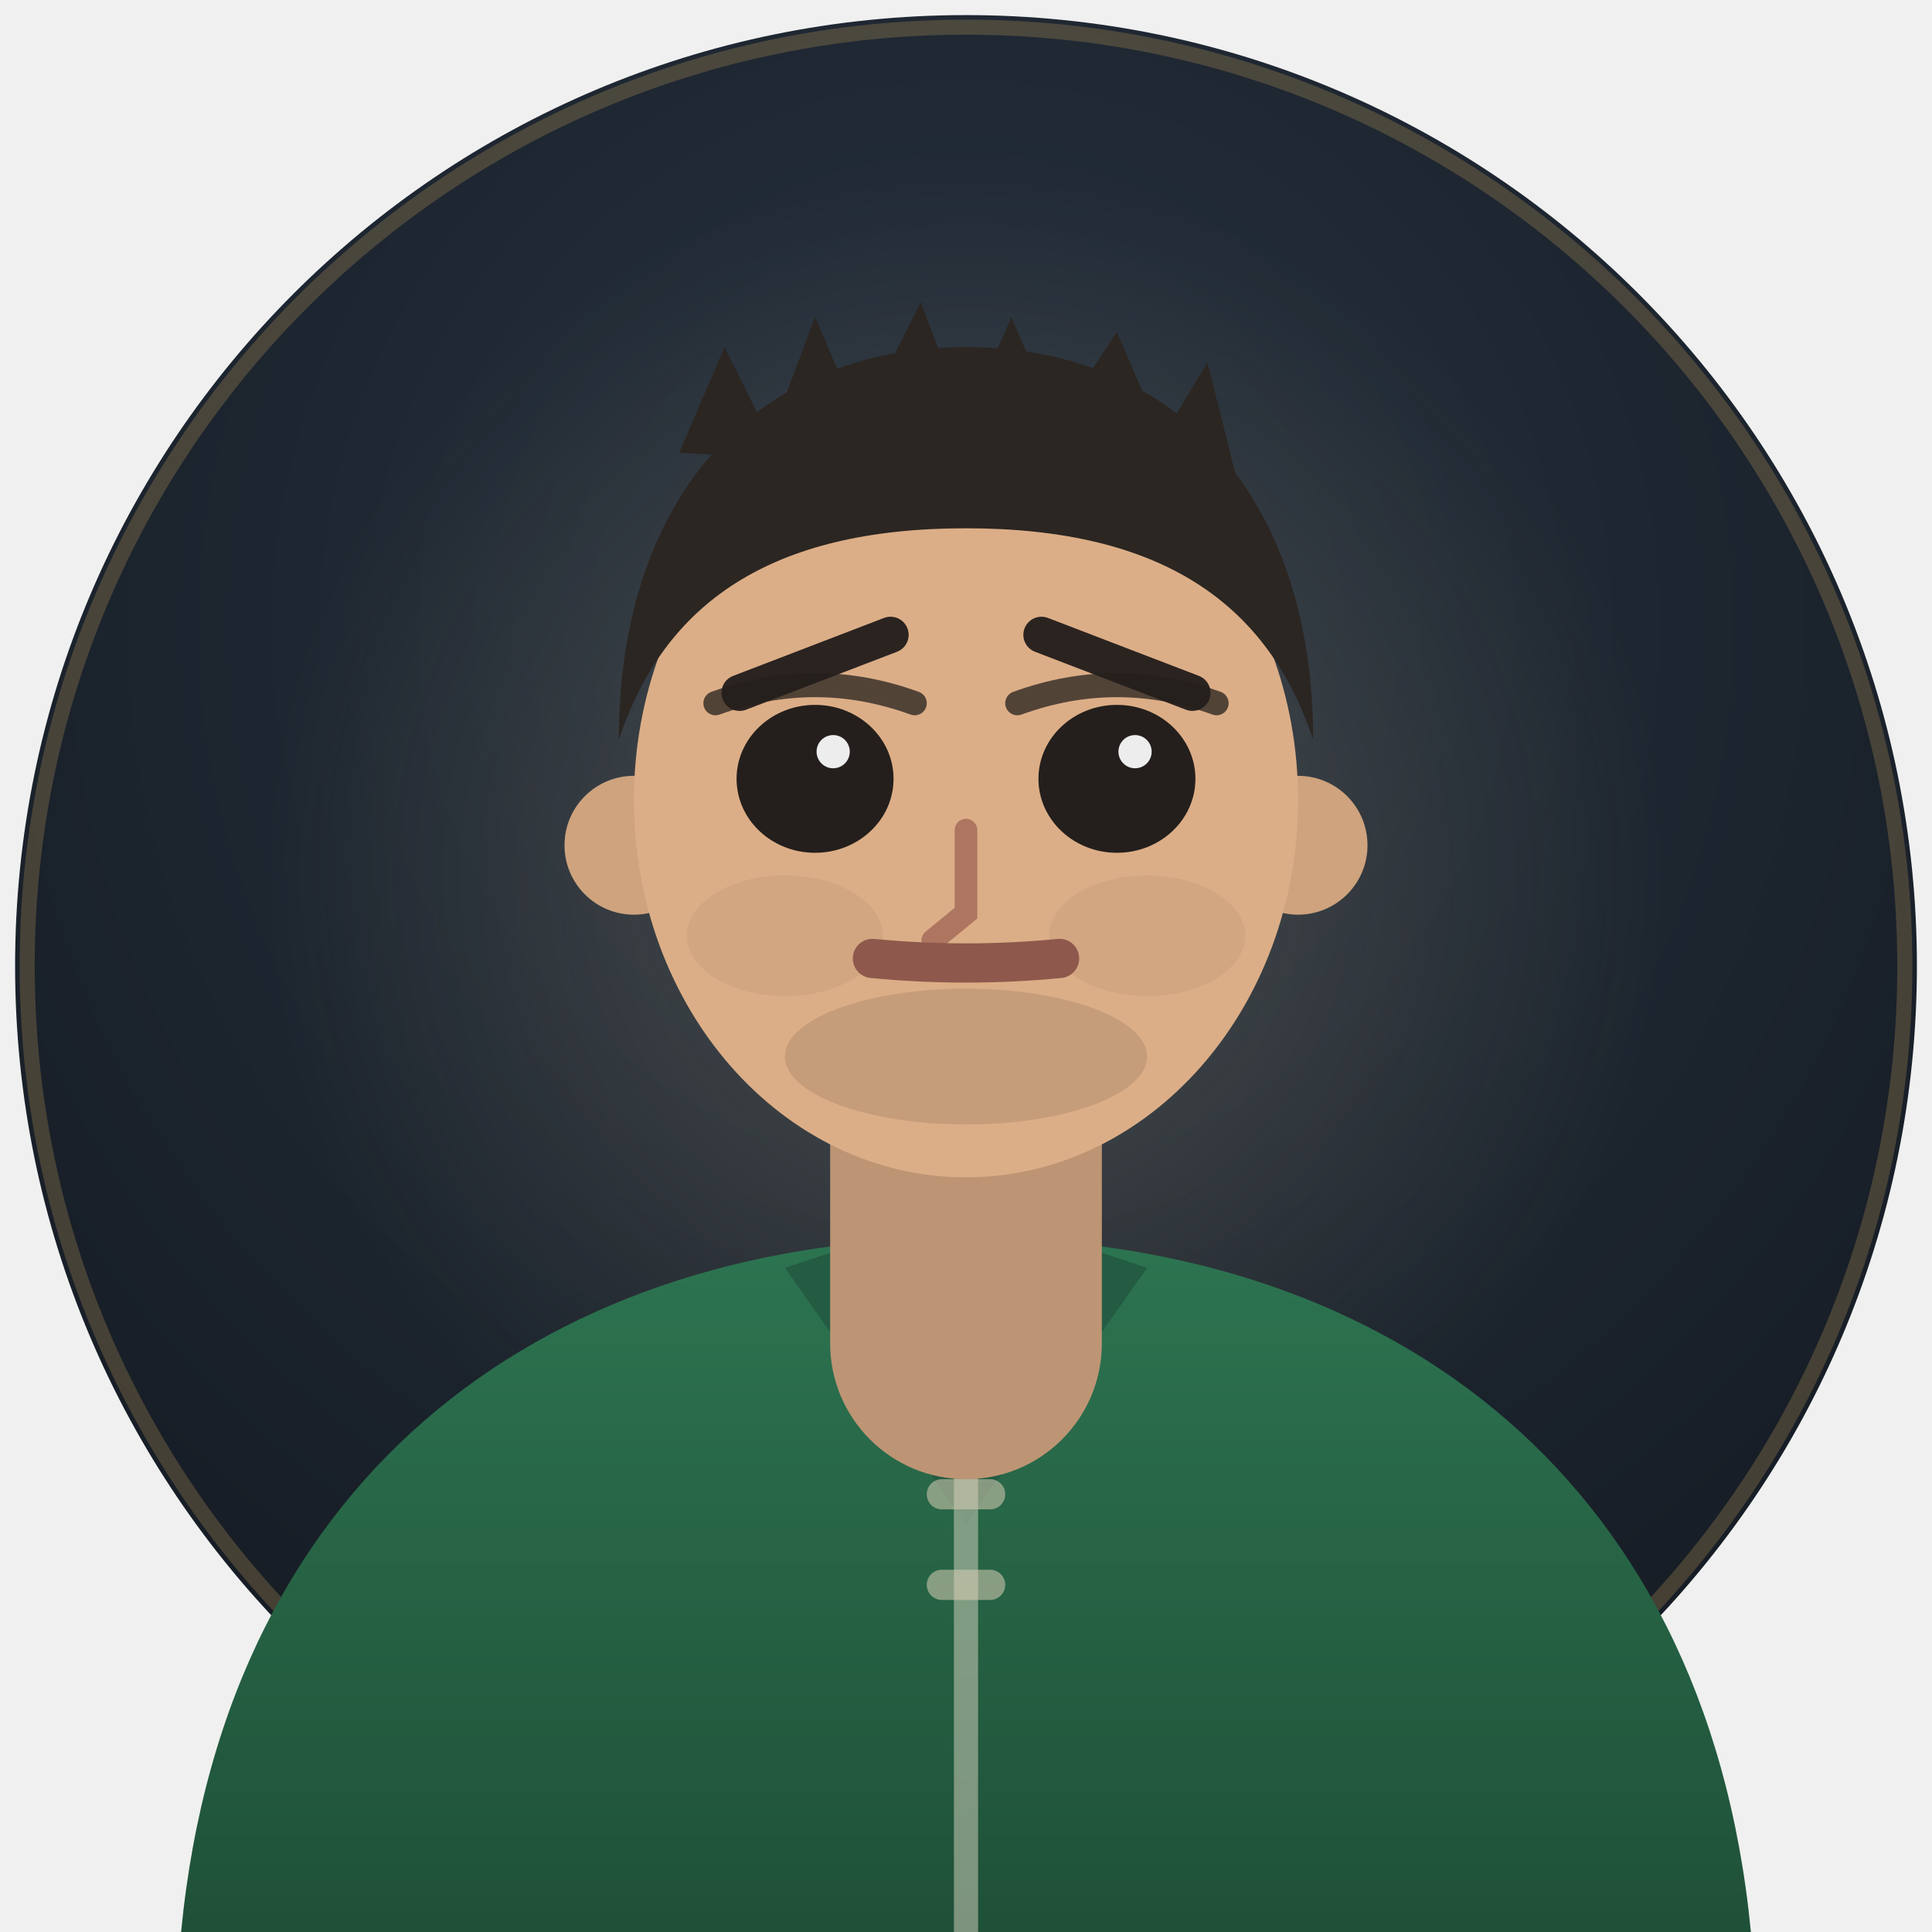
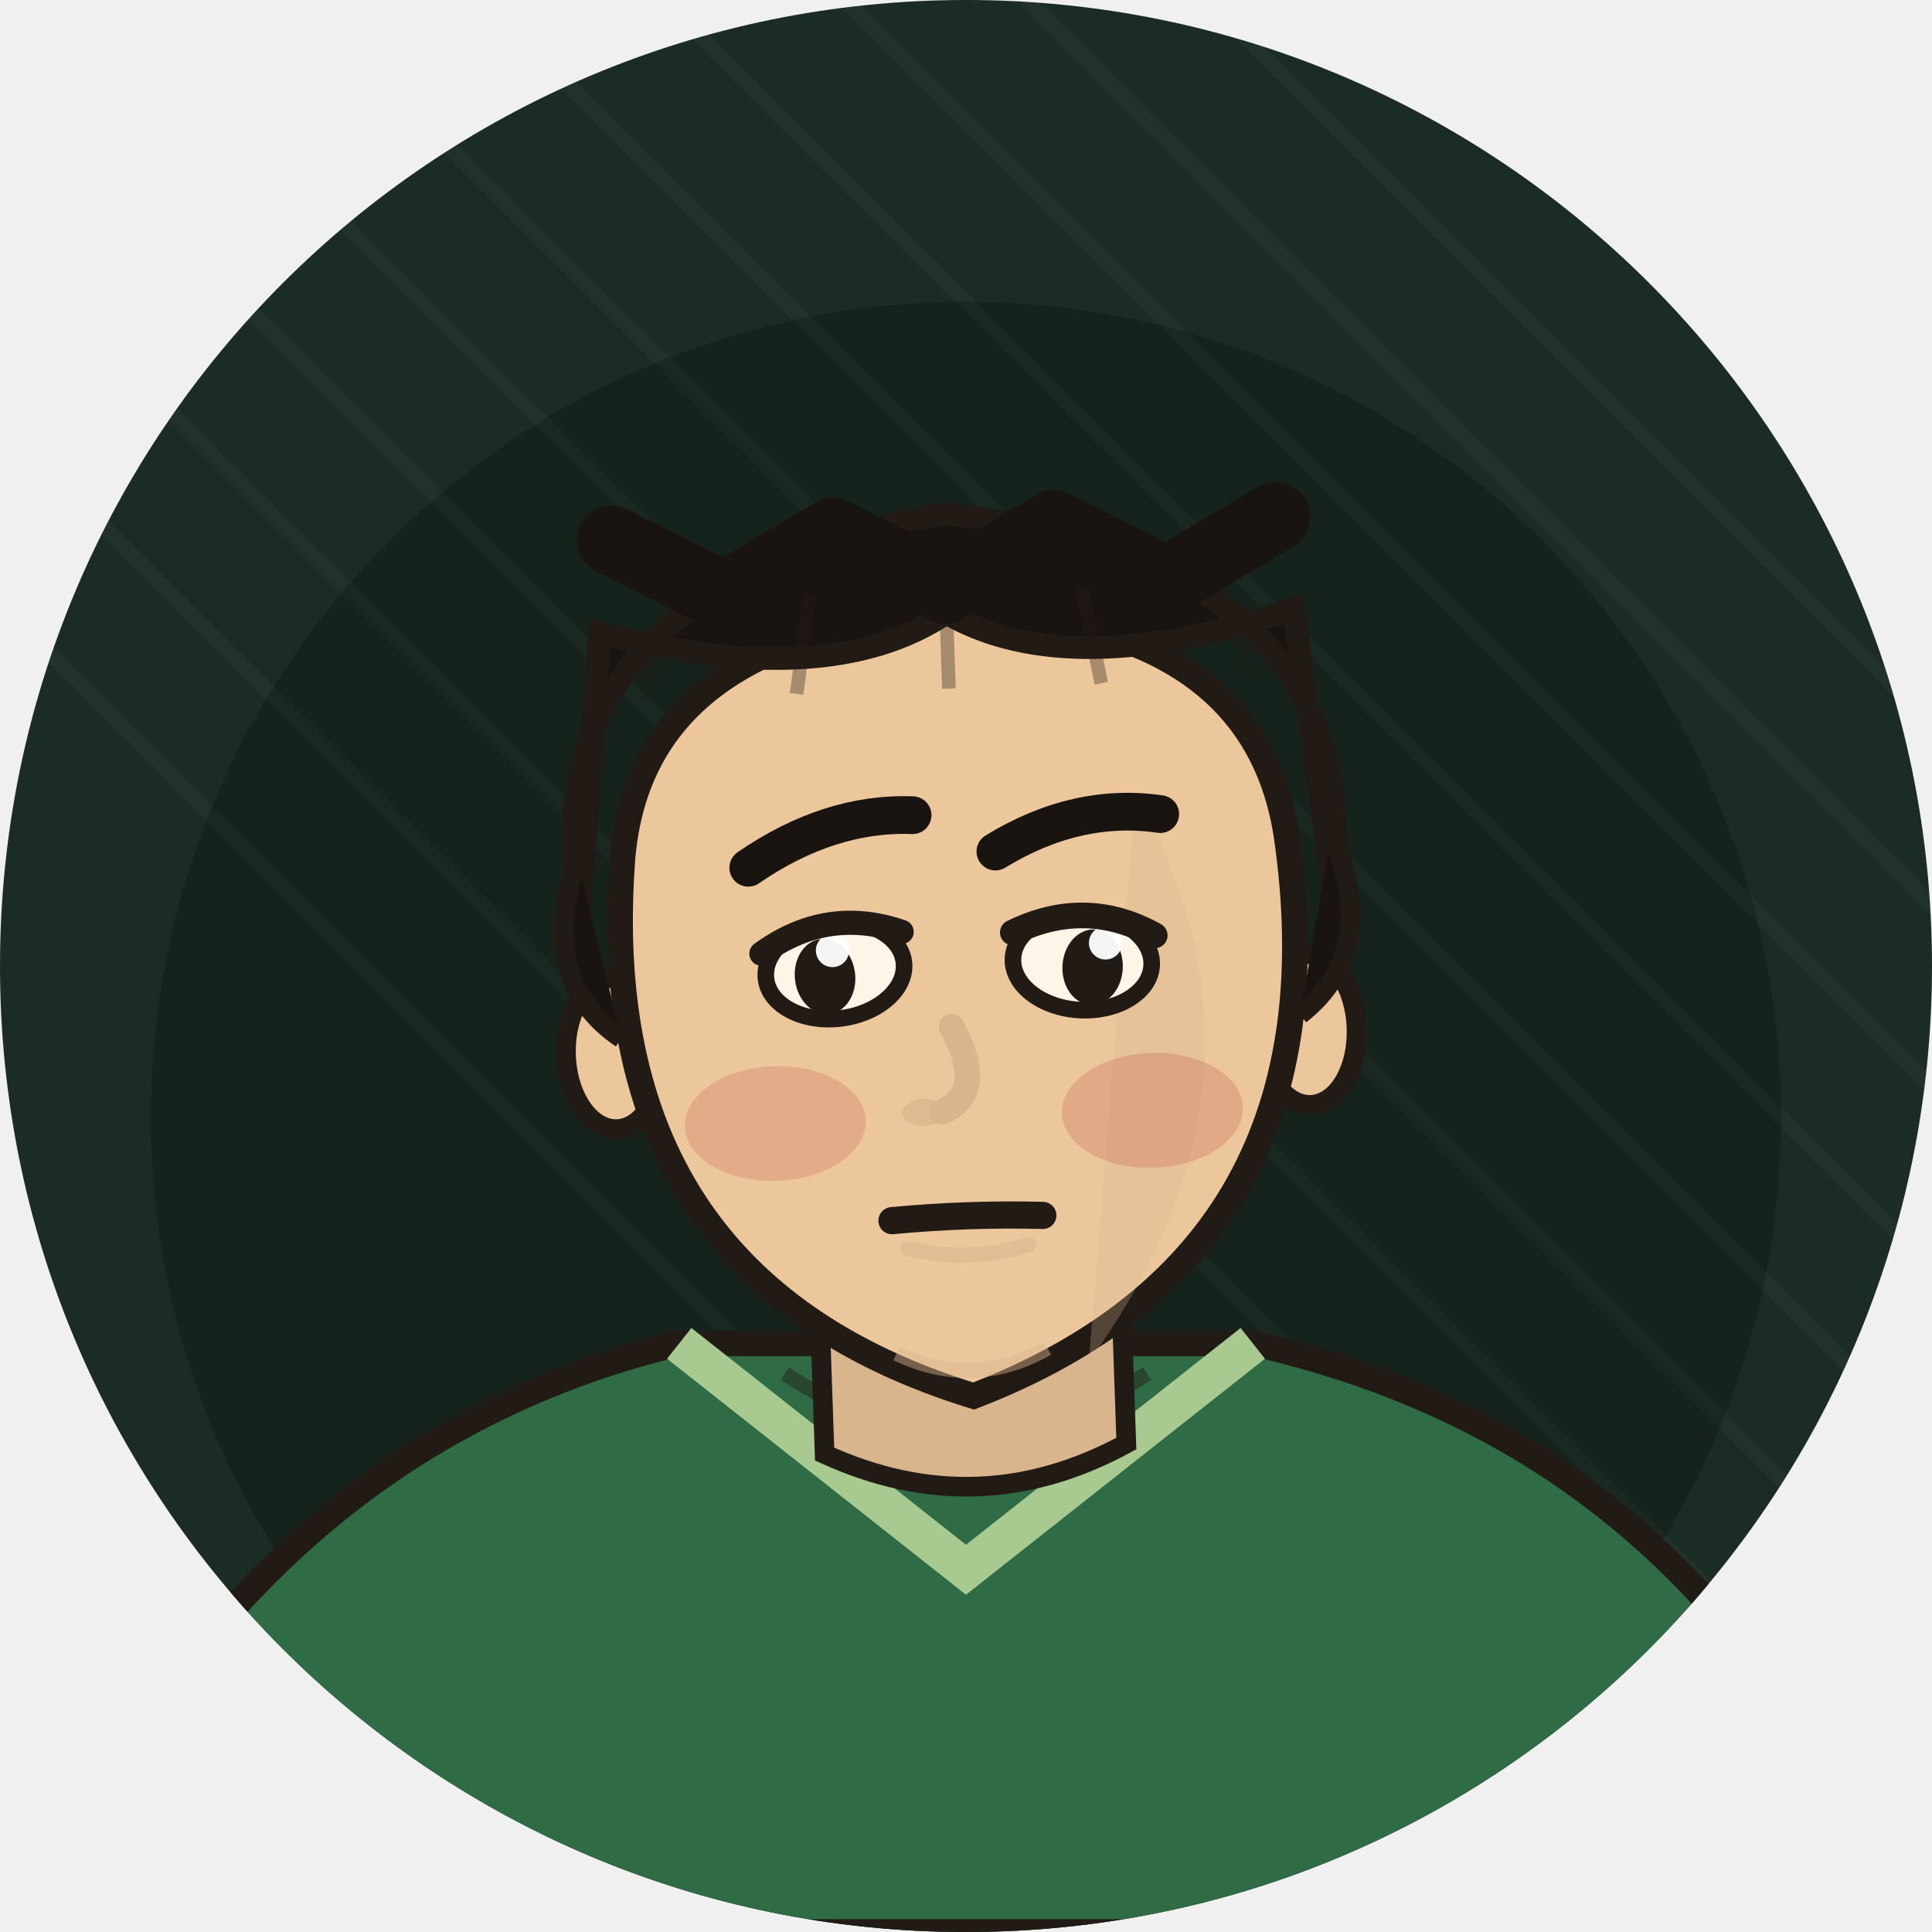
- <svg xmlns="http://www.w3.org/2000/svg" viewBox="0 0 128 128" role="img" aria-hidden="true">
+ <svg xmlns="http://www.w3.org/2000/svg" viewBox="0 0 128 128" width="256" height="256">
  <defs>
-     <radialGradient id="bg" cx="50%" cy="32%" r="74%">
-       <stop offset="0%" stop-color="#27323f" />
-       <stop offset="100%" stop-color="#141a22" />
-     </radialGradient>
-     <linearGradient id="shade" x1="0" y1="0" x2="0" y2="1">
-       <stop offset="0%" stop-color="#000" stop-opacity="0.05" />
-       <stop offset="100%" stop-color="#000" stop-opacity="0.34" />
-     </linearGradient>
-     <radialGradient id="warm" cx="50%" cy="50%" r="50%">
-       <stop offset="0%" stop-color="#f0d9a6" stop-opacity="0.20" />
-       <stop offset="100%" stop-color="#f0d9a6" stop-opacity="0" />
-     </radialGradient>
+     <clipPath id="round">
+       <circle cx="64" cy="64" r="64" />
+     </clipPath>
  </defs>
-   <circle cx="64" cy="64" r="63" fill="url(#bg)" />
-   <circle cx="64" cy="58" r="46" fill="url(#warm)" />
-   <circle cx="64" cy="64" r="62.2" fill="none" stroke="#c9a45c" stroke-opacity="0.26" />
-   <path d="M12 128c3-31 25-46 52-46s49 15 52 46z" fill="#2f7a55" />
-   <path d="M12 128c3-31 25-46 52-46s49 15 52 46z" fill="url(#shade)" />
-   <path d="M52 84l12 17 12-17-12-4z" fill="#235c42" />
-   <path d="M64 84v44" stroke="#f0e6d2" stroke-opacity="0.45" stroke-width="1.6" />
-   <g fill="#d8cdb4" fill-opacity="0.55">
-     <rect x="61.4" y="92" width="5.2" height="2" rx="1" />
-     <rect x="61.4" y="98" width="5.2" height="2" rx="1" />
-     <rect x="61.4" y="104" width="5.2" height="2" rx="1" />
+   <g clip-path="url(#round)">
+     <rect width="128" height="128" fill="#1b2c24" />
+     <line x1="-40" y1="0" x2="120" y2="160" stroke="#ffffff" stroke-width="1" opacity="0.03" />
+     <line x1="-28" y1="0" x2="132" y2="160" stroke="#ffffff" stroke-width="1" opacity="0.03" />
+     <line x1="-16" y1="0" x2="144" y2="160" stroke="#ffffff" stroke-width="1" opacity="0.03" />
+     <line x1="-4" y1="0" x2="156" y2="160" stroke="#ffffff" stroke-width="1" opacity="0.03" />
+     <line x1="8" y1="0" x2="168" y2="160" stroke="#ffffff" stroke-width="1" opacity="0.03" />
+     <line x1="20" y1="0" x2="180" y2="160" stroke="#ffffff" stroke-width="1" opacity="0.03" />
+     <line x1="32" y1="0" x2="192" y2="160" stroke="#ffffff" stroke-width="1" opacity="0.03" />
+     <line x1="44" y1="0" x2="204" y2="160" stroke="#ffffff" stroke-width="1" opacity="0.03" />
+     <line x1="56" y1="0" x2="216" y2="160" stroke="#ffffff" stroke-width="1" opacity="0.03" />
+     <line x1="68" y1="0" x2="228" y2="160" stroke="#ffffff" stroke-width="1" opacity="0.03" />
+     <line x1="80" y1="0" x2="240" y2="160" stroke="#ffffff" stroke-width="1" opacity="0.03" />
+     <line x1="92" y1="0" x2="252" y2="160" stroke="#ffffff" stroke-width="1" opacity="0.03" />
+     <line x1="104" y1="0" x2="264" y2="160" stroke="#ffffff" stroke-width="1" opacity="0.03" />
+     <line x1="116" y1="0" x2="276" y2="160" stroke="#ffffff" stroke-width="1" opacity="0.03" />
+     <line x1="128" y1="0" x2="288" y2="160" stroke="#ffffff" stroke-width="1" opacity="0.03" />
+     <line x1="140" y1="0" x2="300" y2="160" stroke="#ffffff" stroke-width="1" opacity="0.03" />
+     <circle cx="64" cy="74" r="54" fill="#000000" opacity="0.20" />
+     <path d="M2 128 Q16 96 45 89 L83 89 Q114 96 126 128 Z" fill="#2f6b45" stroke="#221a15" stroke-width="1.7" />
+     <path d="M45 89 L64 104 L83 89" fill="none" stroke="#a8c98f" stroke-width="2.6" />
+     <path d="M52 91 Q64 99 76 91" fill="none" stroke="#221a15" stroke-width="1" opacity="0.45" />
+     <g transform="rotate(-2.0 64 78)">
+       <path d="M54 82 L54 96 Q64 101 74 96 L74 82 Z" fill="#d9b58d" stroke="#221a15" stroke-width="1.3" />
+       <ellipse cx="41.0" cy="69.0" rx="3.2" ry="5.0" fill="#ecc79c" stroke="#221a15" stroke-width="1.3" />
+       <ellipse cx="87.0" cy="69.0" rx="3.2" ry="5.0" fill="#ecc79c" stroke="#221a15" stroke-width="1.3" />
+       <path d="M42.0 56.0 Q38.9 83.8 64.0 92.5 Q89.1 83.8 86.0 56.0 Q84.2 41.5 64.0 40.5 Q43.8 41.5 42.0 56.0 Z" fill="#ecc79c" stroke="#221a15" stroke-width="1.7" />
+       <path d="M76.1 53.0 Q86.0 72.1 71.7 90.5" fill="#d9b58d" opacity="0.28" />
+       <ellipse cx="51.5" cy="74.0" rx="6.0" ry="3.8" fill="#c9604f" opacity="0.26" />
+       <ellipse cx="76.5" cy="74.0" rx="6.0" ry="3.8" fill="#c9604f" opacity="0.30" />
+       <g transform="translate(55.8 64.0) rotate(-5)">
+         <ellipse rx="4.6" ry="3.2" fill="#fdf6e8" />
+         <ellipse cx="-0.7" cy="0.32" rx="2.0" ry="2.5" fill="#221a15" />
+         <circle cx="0.00" cy="-1.33" r="1.1" fill="#ffffff" opacity="0.95" />
+         <ellipse rx="4.6" ry="3.2" fill="none" stroke="#221a15" stroke-width="1.1" />
+         <path d="M-4.7 -1.7 Q0 -4.3 4.7 -2.0" fill="none" stroke="#221a15" stroke-width="1.6" stroke-linecap="round" />
+       </g>
+       <g transform="translate(72.2 64.0) rotate(5)">
+         <ellipse rx="4.6" ry="3.2" fill="#fdf6e8" />
+         <ellipse cx="0.7" cy="0.32" rx="2.0" ry="2.5" fill="#221a15" />
+         <circle cx="1.47" cy="-1.33" r="1.1" fill="#ffffff" opacity="0.95" />
+         <ellipse rx="4.6" ry="3.2" fill="none" stroke="#221a15" stroke-width="1.1" />
+         <path d="M-4.7 -1.7 Q0 -4.3 4.7 -2.0" fill="none" stroke="#221a15" stroke-width="1.7" stroke-linecap="round" />
+       </g>
+       <path d="M50.3 57.0 Q55.8 53.5 61.3 53.9" fill="none" stroke="#1a1411" stroke-width="2.5" stroke-linecap="round" />
+       <path d="M66.7 56.5 Q72.2 53.4 77.7 54.4" fill="none" stroke="#1a1411" stroke-width="2.5" stroke-linecap="round" />
+       <path d="M63.4 68.0 q2.2 4.4 -0.8 5.6" fill="none" stroke="#d9b58d" stroke-width="1.7" stroke-linecap="round" />
+       <ellipse cx="61.4" cy="73.6" rx="1.5" ry="0.9" fill="#d9b58d" opacity="0.7" />
+       <path d="M59.0 80.7 Q64.0 80.4 69.0 80.7" fill="none" stroke="#221a15" stroke-width="1.8" stroke-linecap="round" />
+       <path d="M60.0 82.6 Q64.0 83.7 68.0 82.6" fill="none" stroke="#d9b58d" stroke-width="1" opacity="0.55" stroke-linecap="round" />
+       <path d="M59.0 89.5 q5 2.6 10 0" fill="none" stroke="#d9b58d" stroke-width="1" opacity="0.45" />
+       <path d="M39.0 60.0 Q36.0 38.0 64.0 34.0 Q92.0 38.0 89.0 60.0 L87.0 41.1 Q72.0 45.6 64.0 40.6 Q56.0 45.6 41.0 41.1 Z" fill="#1a1411" stroke="#221a15" stroke-width="1.5" />
+       <path d="M39.0 56 Q36.0 64 41.5 68" fill="#1a1411" stroke="#221a15" stroke-width="1.3" />
+       <path d="M89.0 56 Q92.0 64 86.5 68" fill="#1a1411" stroke="#221a15" stroke-width="1.3" />
+       <path d="M46.0 39.1 l-2.2 6.5" stroke="#221a15" stroke-width="0.9" opacity="0.35" fill="none" />
+       <path d="M55.0 39.1 l-1.1 6.5" stroke="#221a15" stroke-width="0.9" opacity="0.35" fill="none" />
+       <path d="M64.0 39.1 l0.0 6.5" stroke="#221a15" stroke-width="0.9" opacity="0.35" fill="none" />
+       <path d="M73.0 39.1 l1.1 6.5" stroke="#221a15" stroke-width="0.9" opacity="0.35" fill="none" />
+       <path d="M82.0 39.1 l2.2 6.5" stroke="#221a15" stroke-width="0.9" opacity="0.35" fill="none" />
+       <polyline points="42.0 35.0 49.3 39.0 56.7 35.0 64.0 39.0 71.3 35.0 78.7 39.0 86.0 35.0" fill="none" stroke="#1a1411" stroke-width="4.6" stroke-linecap="round" stroke-linejoin="round" />
+     </g>
  </g>
-   <path d="M55 74h18v15a9 9 0 0 1-18 0z" fill="#bd9574" />
-   <circle cx="42" cy="56" r="4.6" fill="#cea37e" />
-   <circle cx="86" cy="56" r="4.6" fill="#cea37e" />
-   <ellipse cx="64" cy="53" rx="22" ry="25" fill="#dcae87" />
-   <ellipse cx="52" cy="62" rx="6.5" ry="4" fill="#cca17d" opacity="0.55" />
-   <ellipse cx="76" cy="62" rx="6.5" ry="4" fill="#cca17d" opacity="0.55" />
-   <ellipse cx="64" cy="70" rx="12" ry="4.5" fill="#000" opacity="0.10" />
-   <path d="M41 49c0-16 9-26 23-26s23 10 23 26c-3-9-10-14-23-14s-20 5-23 14z" fill="#2b2622" />
-   <path d="M45 30l3-7 3 6 3-8 3 7 4-8 3 8 3-7 3 7 4-6 3 7 3-5 2 8z" fill="#2b2622" />
-   <path d="M49 45.9L59 42.06" stroke="#2a2320" stroke-width="2.4" stroke-linecap="round" />
-   <path d="M69 42.06L79 45.9" stroke="#2a2320" stroke-width="2.4" stroke-linecap="round" />
-   <path d="M47.4 46.59q6.6 -2.4 13.2 0" fill="none" stroke="#241f1c" stroke-width="1.6" stroke-linecap="round" stroke-opacity="0.75" />
-   <ellipse cx="54" cy="51.6" rx="5.2" ry="4.9" fill="#241f1c" />
-   <circle cx="55.2" cy="49.8" r="1.1" fill="#fff" fill-opacity="0.92" />
-   <path d="M67.4 46.59q6.6 -2.4 13.2 0" fill="none" stroke="#241f1c" stroke-width="1.6" stroke-linecap="round" stroke-opacity="0.75" />
-   <ellipse cx="74" cy="51.6" rx="5.2" ry="4.9" fill="#241f1c" />
-   <circle cx="75.2" cy="49.8" r="1.1" fill="#fff" fill-opacity="0.92" />
-   <path d="M64 55v5.5l-2.2 1.8" fill="none" stroke="#a9705c" stroke-width="1.5" stroke-linecap="round" stroke-opacity="0.9" />
-   <path d="M57.8 63.5q6.2 0.6 12.4 0" fill="none" stroke="#8e594c" stroke-width="2.6" stroke-linecap="round" />
</svg>
